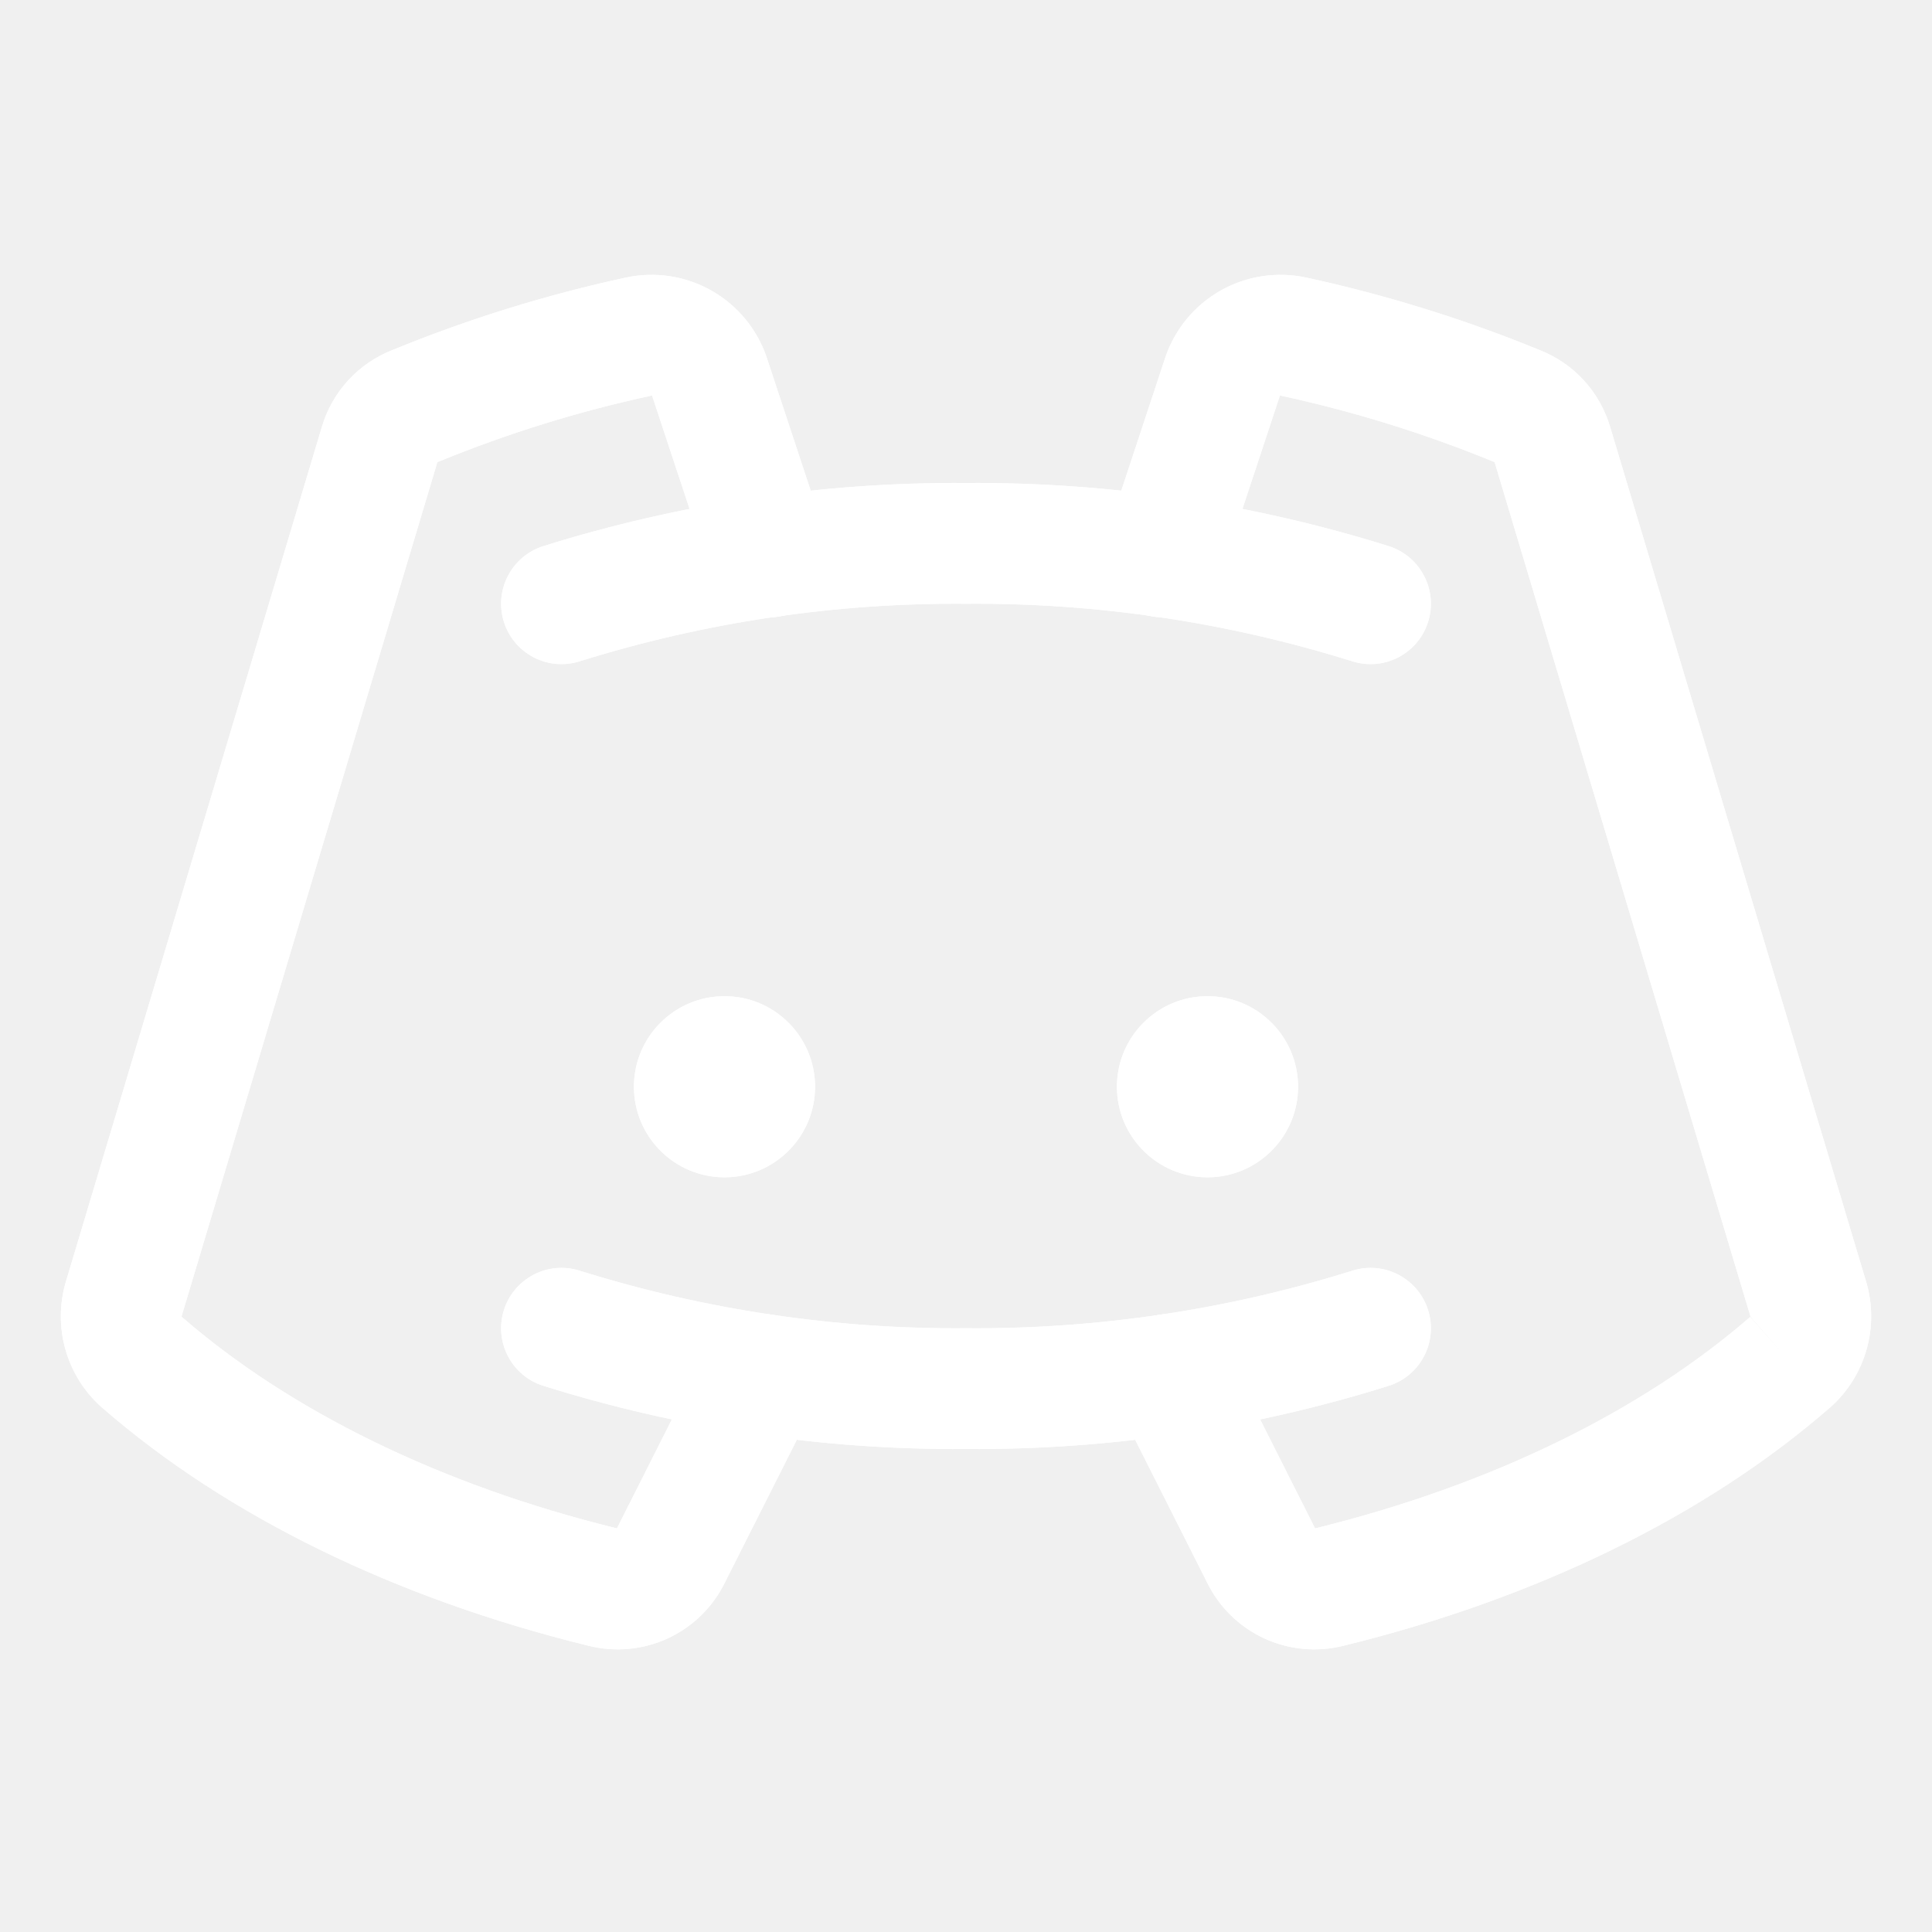
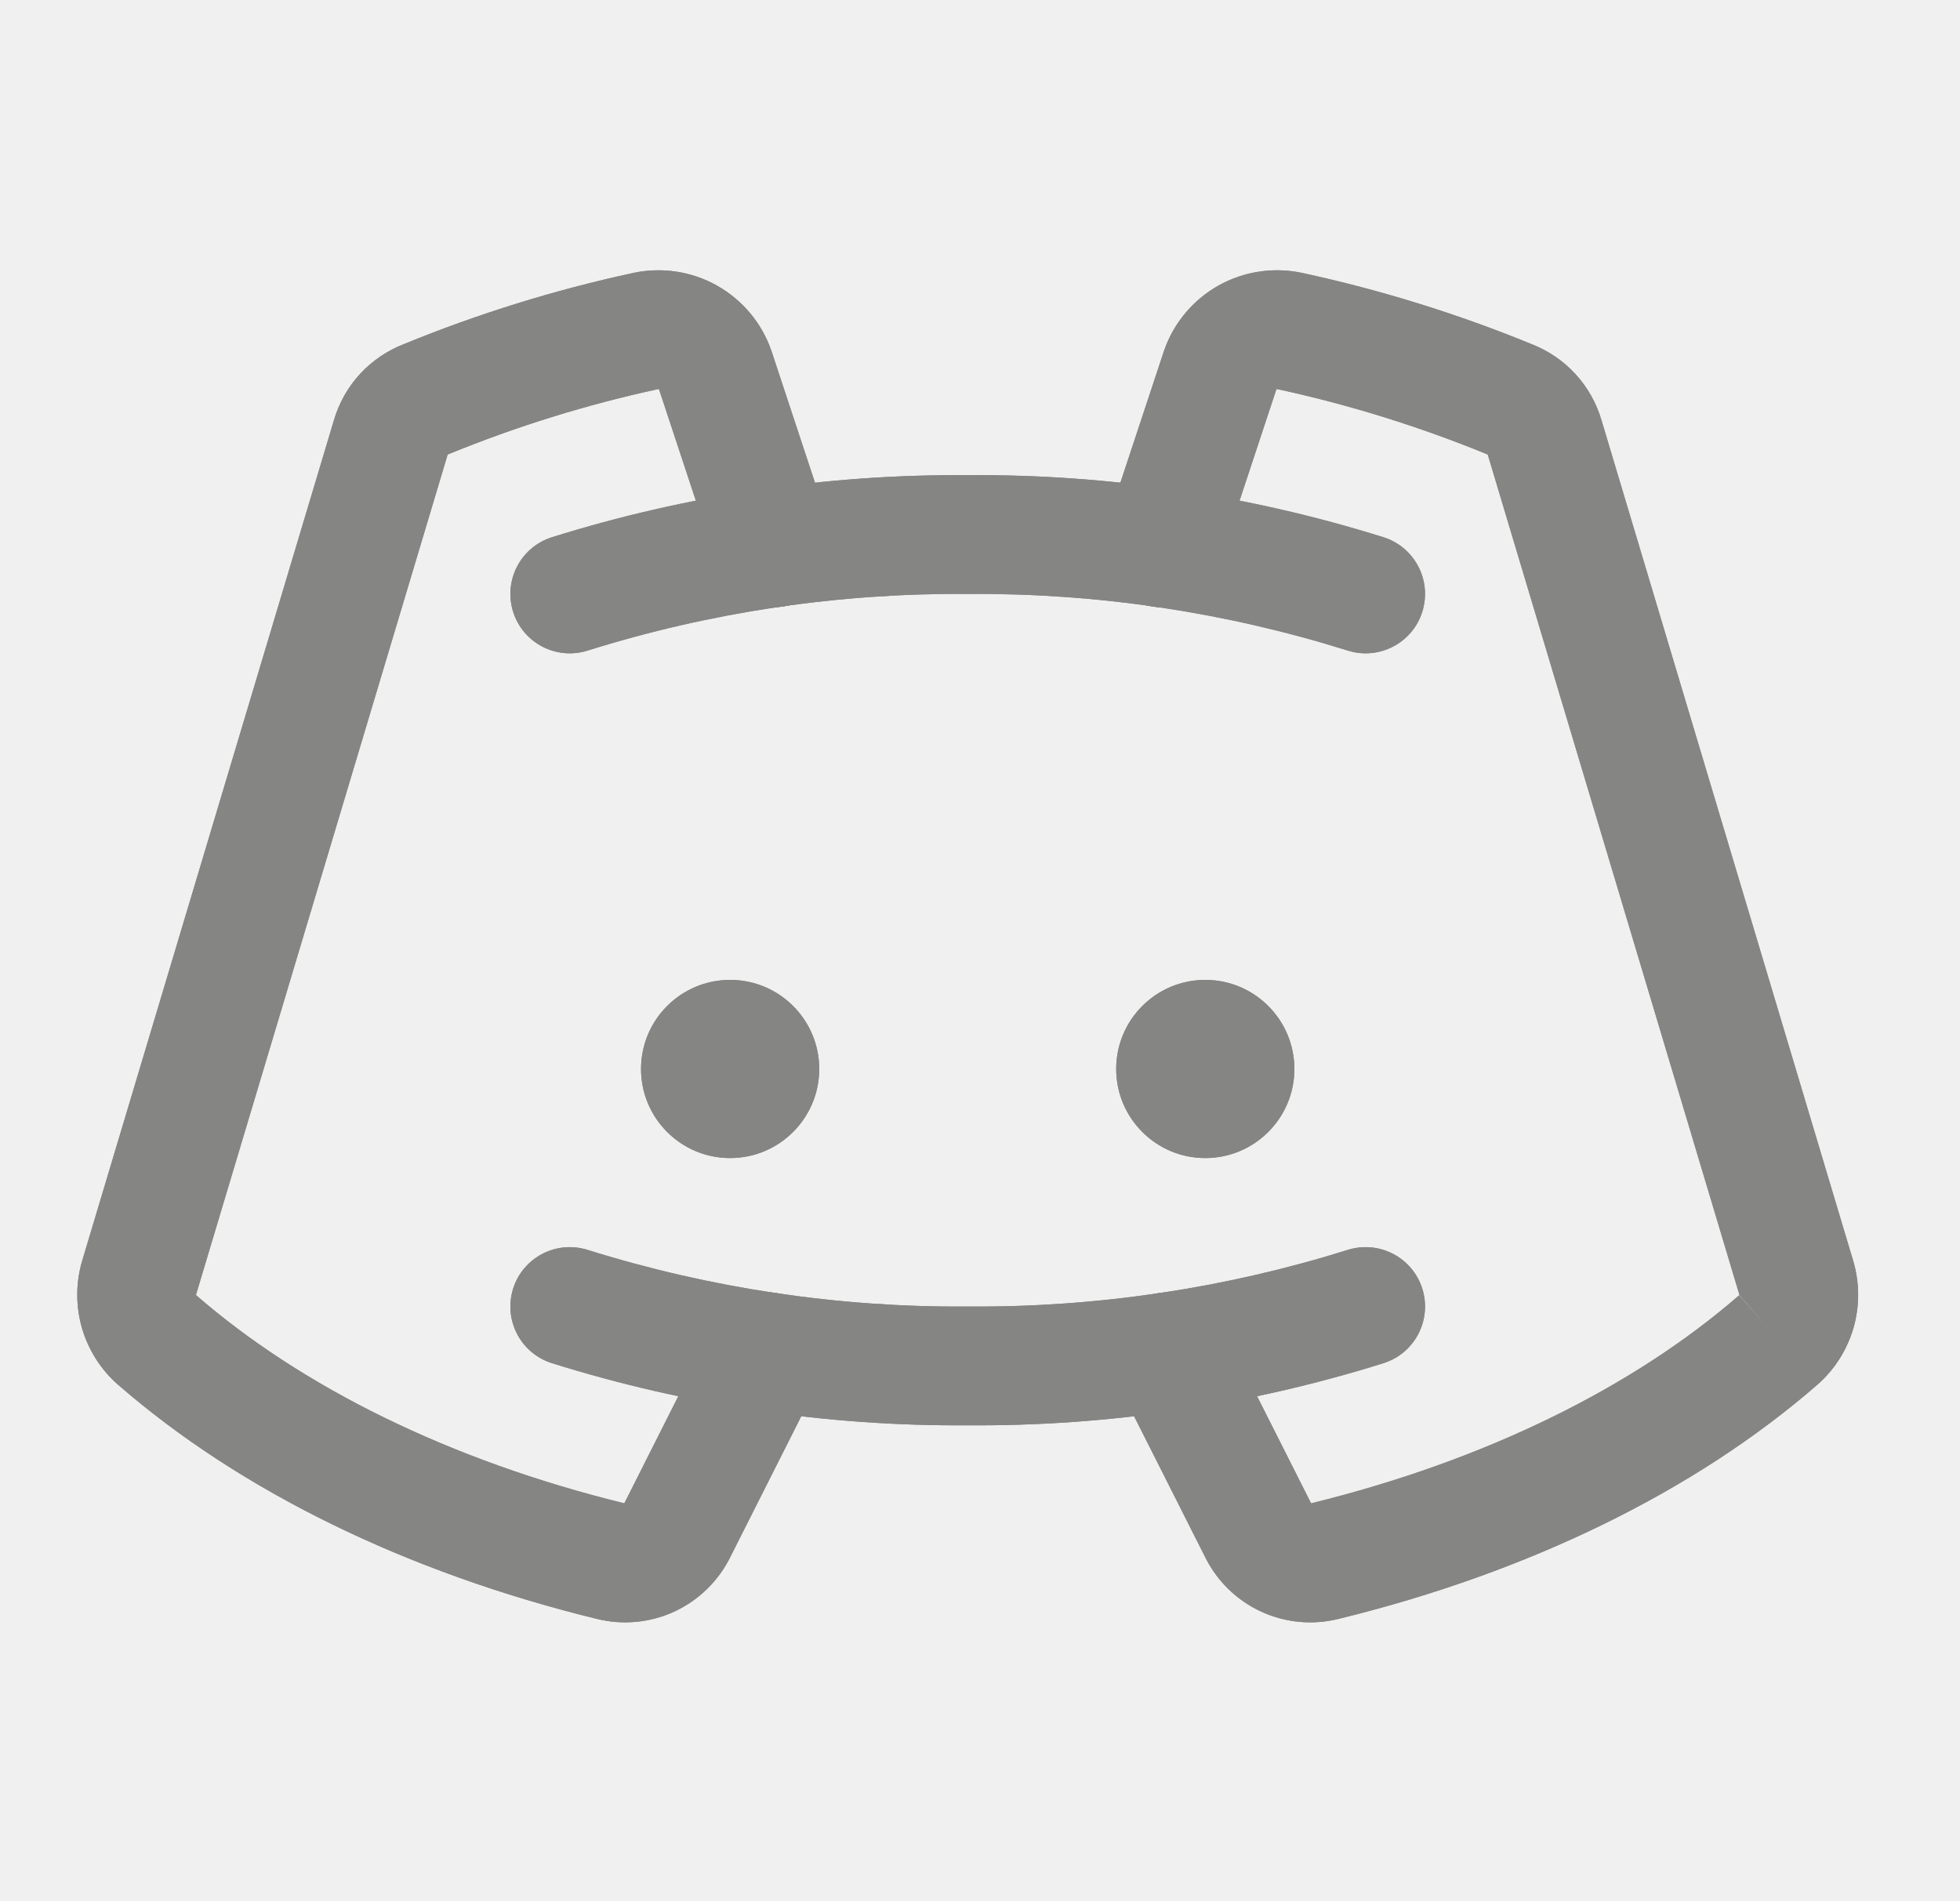
- <svg xmlns="http://www.w3.org/2000/svg" width="32" height="32" viewBox="0 0 32 32" fill="none">
-   <path d="M12 19.5C12.828 19.5 13.5 18.828 13.5 18C13.5 17.172 12.828 16.5 12 16.5C11.172 16.5 10.5 17.172 10.5 18C10.5 18.828 11.172 19.5 12 19.5Z" fill="white" />
-   <path d="M20 19.5C20.828 19.5 21.5 18.828 21.5 18C21.5 17.172 20.828 16.5 20 16.5C19.172 16.5 18.5 17.172 18.5 18C18.5 18.828 19.172 19.5 20 19.5Z" fill="white" />
-   <path fill-rule="evenodd" clip-rule="evenodd" d="M15.993 10C13.825 9.984 11.668 10.306 9.599 10.954C9.072 11.119 8.511 10.826 8.346 10.299C8.181 9.772 8.474 9.211 9.001 9.045C11.266 8.336 13.627 7.983 16 8C18.373 7.983 20.735 8.336 22.999 9.045C23.526 9.211 23.82 9.772 23.654 10.299C23.489 10.826 22.928 11.119 22.401 10.954C20.332 10.306 18.175 9.984 16.008 10H15.993Z" fill="white" />
-   <path fill-rule="evenodd" clip-rule="evenodd" d="M8.346 21.701C8.511 21.174 9.072 20.881 9.599 21.046C11.668 21.694 13.825 22.016 15.993 22H16.008C18.175 22.016 20.332 21.694 22.401 21.046C22.928 20.881 23.489 21.174 23.654 21.701C23.82 22.228 23.526 22.789 22.999 22.954C20.735 23.664 18.373 24.017 16 24C13.627 24.017 11.266 23.664 9.001 22.954C8.474 22.789 8.181 22.228 8.346 21.701Z" fill="white" />
-   <path fill-rule="evenodd" clip-rule="evenodd" d="M20.22 4.811C20.65 4.569 21.155 4.493 21.638 4.598C22.955 4.884 24.245 5.284 25.493 5.795C25.774 5.904 26.026 6.075 26.23 6.296C26.436 6.52 26.587 6.789 26.672 7.081L30.908 21.226C31.018 21.594 31.021 21.986 30.915 22.356C30.809 22.726 30.6 23.058 30.312 23.313L30.306 23.317C28.239 25.116 25.438 26.478 22.256 27.258C21.814 27.37 21.346 27.326 20.933 27.134C20.521 26.941 20.188 26.613 19.99 26.204L18.482 23.213C18.233 22.72 18.432 22.118 18.925 21.87C19.418 21.621 20.019 21.819 20.268 22.312L21.78 25.312L21.782 25.315C24.719 24.594 27.214 23.357 28.994 21.808L29.65 22.563L28.988 21.813C28.99 21.811 28.991 21.809 28.992 21.807C28.993 21.805 28.993 21.802 28.992 21.8L24.756 7.655C24.753 7.653 24.749 7.652 24.745 7.65C23.602 7.181 22.421 6.814 21.213 6.553L21.211 6.552C21.208 6.551 21.205 6.552 21.202 6.553C21.2 6.555 21.198 6.557 21.197 6.559L20.212 9.539C20.039 10.063 19.473 10.348 18.949 10.175C18.424 10.001 18.14 9.436 18.313 8.911L19.303 5.915C19.463 5.447 19.789 5.054 20.22 4.811Z" fill="white" />
-   <path fill-rule="evenodd" clip-rule="evenodd" d="M10.798 6.553C10.795 6.552 10.792 6.551 10.789 6.552L10.787 6.553C9.579 6.814 8.397 7.181 7.255 7.65C7.251 7.652 7.247 7.653 7.244 7.655L3.008 21.8C3.007 21.802 3.007 21.805 3.008 21.807C3.008 21.809 3.01 21.811 3.011 21.812C4.791 23.359 7.283 24.595 10.219 25.315L10.22 25.312L11.732 22.312C11.981 21.819 12.582 21.621 13.075 21.87C13.568 22.118 13.767 22.72 13.518 23.213L12.01 26.204C11.812 26.613 11.479 26.941 11.067 27.134C10.654 27.326 10.186 27.37 9.744 27.258C6.562 26.478 3.761 25.116 1.694 23.317L1.688 23.313C1.4 23.058 1.19 22.726 1.085 22.356C0.979 21.986 0.982 21.594 1.092 21.226C1.092 21.226 1.092 21.226 1.092 21.226L5.328 7.081C5.412 6.789 5.564 6.52 5.77 6.296C5.974 6.075 6.226 5.904 6.507 5.795C7.755 5.284 9.045 4.883 10.363 4.598C10.846 4.493 11.35 4.569 11.78 4.811C12.211 5.054 12.537 5.447 12.697 5.915L12.7 5.924L13.687 8.911C13.86 9.436 13.576 10.001 13.051 10.175C12.527 10.348 11.961 10.063 11.788 9.539L10.803 6.559C10.802 6.557 10.8 6.555 10.798 6.553Z" fill="white" />
-   <path d="M12 19.5C12.828 19.5 13.5 18.828 13.5 18C13.5 17.172 12.828 16.5 12 16.5C11.172 16.5 10.5 17.172 10.5 18C10.5 18.828 11.172 19.5 12 19.5Z" fill="white" />
-   <path d="M20 19.5C20.828 19.5 21.5 18.828 21.5 18C21.5 17.172 20.828 16.5 20 16.5C19.172 16.5 18.5 17.172 18.5 18C18.5 18.828 19.172 19.5 20 19.5Z" fill="white" />
-   <path fill-rule="evenodd" clip-rule="evenodd" d="M15.993 10C13.825 9.984 11.668 10.306 9.599 10.954C9.072 11.119 8.511 10.826 8.346 10.299C8.181 9.772 8.474 9.211 9.001 9.045C11.266 8.336 13.627 7.983 16 8C18.373 7.983 20.735 8.336 22.999 9.045C23.526 9.211 23.82 9.772 23.654 10.299C23.489 10.826 22.928 11.119 22.401 10.954C20.332 10.306 18.175 9.984 16.008 10H15.993Z" fill="white" />
-   <path fill-rule="evenodd" clip-rule="evenodd" d="M8.346 21.701C8.511 21.174 9.072 20.881 9.599 21.046C11.668 21.694 13.825 22.016 15.993 22H16.008C18.175 22.016 20.332 21.694 22.401 21.046C22.928 20.881 23.489 21.174 23.654 21.701C23.82 22.228 23.526 22.789 22.999 22.954C20.735 23.664 18.373 24.017 16 24C13.627 24.017 11.266 23.664 9.001 22.954C8.474 22.789 8.181 22.228 8.346 21.701Z" fill="white" />
-   <path fill-rule="evenodd" clip-rule="evenodd" d="M20.22 4.811C20.65 4.569 21.155 4.493 21.638 4.598C22.955 4.884 24.245 5.284 25.493 5.795C25.774 5.904 26.026 6.075 26.23 6.296C26.436 6.52 26.587 6.789 26.672 7.081L30.908 21.226C31.018 21.594 31.021 21.986 30.915 22.356C30.809 22.726 30.6 23.058 30.312 23.313L30.306 23.317C28.239 25.116 25.438 26.478 22.256 27.258C21.814 27.37 21.346 27.326 20.933 27.134C20.521 26.941 20.188 26.613 19.99 26.204L18.482 23.213C18.233 22.72 18.432 22.118 18.925 21.87C19.418 21.621 20.019 21.819 20.268 22.312L21.78 25.312L21.782 25.315C24.719 24.594 27.214 23.357 28.994 21.808L29.65 22.563L28.988 21.813C28.99 21.811 28.991 21.809 28.992 21.807C28.993 21.805 28.993 21.802 28.992 21.8L24.756 7.655C24.753 7.653 24.749 7.652 24.745 7.65C23.602 7.181 22.421 6.814 21.213 6.553L21.211 6.552C21.208 6.551 21.205 6.552 21.202 6.553C21.2 6.555 21.198 6.557 21.197 6.559L20.212 9.539C20.039 10.063 19.473 10.348 18.949 10.175C18.424 10.001 18.14 9.436 18.313 8.911L19.303 5.915C19.463 5.447 19.789 5.054 20.22 4.811Z" fill="white" />
-   <path fill-rule="evenodd" clip-rule="evenodd" d="M10.798 6.553C10.795 6.552 10.792 6.551 10.789 6.552L10.787 6.553C9.579 6.814 8.397 7.181 7.255 7.65C7.251 7.652 7.247 7.653 7.244 7.655L3.008 21.8C3.007 21.802 3.007 21.805 3.008 21.807C3.008 21.809 3.01 21.811 3.011 21.812C4.791 23.359 7.283 24.595 10.219 25.315L10.22 25.312L11.732 22.312C11.981 21.819 12.582 21.621 13.075 21.87C13.568 22.118 13.767 22.72 13.518 23.213L12.01 26.204C11.812 26.613 11.479 26.941 11.067 27.134C10.654 27.326 10.186 27.37 9.744 27.258C6.562 26.478 3.761 25.116 1.694 23.317L1.688 23.313C1.4 23.058 1.19 22.726 1.085 22.356C0.979 21.986 0.982 21.594 1.092 21.226C1.092 21.226 1.092 21.226 1.092 21.226L5.328 7.081C5.412 6.789 5.564 6.52 5.77 6.296C5.974 6.075 6.226 5.904 6.507 5.795C7.755 5.284 9.045 4.883 10.363 4.598C10.846 4.493 11.35 4.569 11.78 4.811C12.211 5.054 12.537 5.447 12.697 5.915L12.7 5.924L13.687 8.911C13.86 9.436 13.576 10.001 13.051 10.175C12.527 10.348 11.961 10.063 11.788 9.539L10.803 6.559C10.802 6.557 10.8 6.555 10.798 6.553Z" fill="white" />
+ <svg xmlns="http://www.w3.org/2000/svg" width="33" height="32" viewBox="0 0 33 32" fill="none">
+   <path d="M12.293 19.5C13.121 19.5 13.793 18.828 13.793 18C13.793 17.172 13.121 16.5 12.293 16.5C11.464 16.5 10.793 17.172 10.793 18C10.793 18.828 11.464 19.5 12.293 19.5Z" fill="#858584" />
+   <path d="M20.293 19.5C21.121 19.5 21.793 18.828 21.793 18C21.793 17.172 21.121 16.5 20.293 16.5C19.465 16.5 18.793 17.172 18.793 18C18.793 18.828 19.465 19.5 20.293 19.5Z" fill="#858584" />
+   <path fill-rule="evenodd" clip-rule="evenodd" d="M16.286 10.001C14.118 9.985 11.961 10.306 9.892 10.955C9.365 11.12 8.804 10.827 8.639 10.3C8.474 9.773 8.767 9.212 9.294 9.046C11.559 8.337 13.92 7.984 16.293 8.001C18.666 7.984 21.027 8.337 23.292 9.046C23.819 9.212 24.112 9.773 23.947 10.3C23.782 10.827 23.221 11.12 22.694 10.955C20.625 10.306 18.468 9.985 16.3 10.001H16.286Z" fill="#858584" />
+   <path fill-rule="evenodd" clip-rule="evenodd" d="M8.639 21.701C8.804 21.174 9.365 20.881 9.892 21.046C11.961 21.694 14.118 22.016 16.286 22H16.3C18.468 22.016 20.625 21.694 22.694 21.046C23.221 20.881 23.782 21.174 23.947 21.701C24.112 22.228 23.819 22.789 23.292 22.954C21.027 23.664 18.666 24.017 16.293 24C13.92 24.017 11.559 23.664 9.294 22.954C8.767 22.789 8.474 22.228 8.639 21.701Z" fill="#858584" />
+   <path fill-rule="evenodd" clip-rule="evenodd" d="M20.512 4.81C20.943 4.568 21.448 4.492 21.93 4.597C23.248 4.883 24.538 5.283 25.785 5.794C26.066 5.903 26.318 6.074 26.522 6.295C26.729 6.519 26.88 6.788 26.965 7.08L31.2 21.225C31.311 21.593 31.313 21.985 31.208 22.355C31.102 22.725 30.892 23.057 30.604 23.312L30.599 23.316C28.531 25.115 25.73 26.477 22.548 27.257C22.106 27.369 21.639 27.326 21.225 27.133C20.813 26.94 20.481 26.612 20.283 26.203L18.774 23.212C18.526 22.719 18.724 22.117 19.217 21.869C19.71 21.62 20.312 21.818 20.56 22.311L22.073 25.311L22.074 25.314C25.012 24.593 27.506 23.356 29.286 21.807L29.942 22.562L29.281 21.812C29.283 21.81 29.284 21.808 29.285 21.806C29.285 21.804 29.285 21.801 29.285 21.799L25.049 7.654C25.045 7.652 25.041 7.651 25.038 7.649C23.895 7.181 22.713 6.813 21.506 6.552L21.503 6.551C21.5 6.55 21.497 6.551 21.495 6.552C21.492 6.554 21.49 6.556 21.489 6.558L20.504 9.538C20.331 10.062 19.765 10.347 19.241 10.174C18.717 10 18.432 9.435 18.605 8.91L19.596 5.914C19.755 5.446 20.082 5.053 20.512 4.81Z" fill="#858584" />
+   <path fill-rule="evenodd" clip-rule="evenodd" d="M11.091 6.552C11.088 6.551 11.085 6.55 11.082 6.551L11.08 6.552C9.873 6.813 8.691 7.181 7.548 7.649C7.544 7.651 7.541 7.652 7.537 7.654L3.301 21.799C3.301 21.801 3.301 21.804 3.301 21.806C3.302 21.808 3.303 21.81 3.304 21.811C5.084 23.358 7.577 24.594 10.512 25.314L10.513 25.311L12.025 22.311C12.274 21.818 12.876 21.62 13.369 21.869C13.862 22.117 14.06 22.719 13.811 23.212L12.303 26.203C12.105 26.612 11.772 26.94 11.361 27.133C10.947 27.326 10.48 27.369 10.038 27.257C6.856 26.477 4.054 25.115 1.987 23.316L1.982 23.312C1.693 23.057 1.484 22.725 1.378 22.355C1.273 21.986 1.275 21.593 1.385 21.225C1.385 21.225 1.385 21.225 1.385 21.225L5.621 7.08C5.706 6.788 5.857 6.519 6.063 6.295C6.268 6.074 6.52 5.903 6.801 5.794C8.048 5.283 9.339 4.882 10.657 4.597C11.139 4.492 11.643 4.568 12.073 4.81C12.504 5.053 12.831 5.446 12.99 5.914L12.993 5.923L13.98 8.91C14.154 9.435 13.869 10 13.345 10.174C12.82 10.347 12.255 10.062 12.082 9.538L11.097 6.558C11.095 6.556 11.094 6.554 11.091 6.552Z" fill="#858584" />
+   <path d="M12.293 19.5C13.121 19.5 13.793 18.828 13.793 18C13.793 17.172 13.121 16.5 12.293 16.5C11.464 16.5 10.793 17.172 10.793 18C10.793 18.828 11.464 19.5 12.293 19.5Z" fill="#858584" />
+   <path d="M20.293 19.5C21.121 19.5 21.793 18.828 21.793 18C21.793 17.172 21.121 16.5 20.293 16.5C19.465 16.5 18.793 17.172 18.793 18C18.793 18.828 19.465 19.5 20.293 19.5Z" fill="#858584" />
+   <path fill-rule="evenodd" clip-rule="evenodd" d="M16.286 10.001C14.118 9.985 11.961 10.306 9.892 10.955C9.365 11.12 8.804 10.827 8.639 10.3C8.474 9.773 8.767 9.212 9.294 9.046C11.559 8.337 13.92 7.984 16.293 8.001C18.666 7.984 21.027 8.337 23.292 9.046C23.819 9.212 24.112 9.773 23.947 10.3C23.782 10.827 23.221 11.12 22.694 10.955C20.625 10.306 18.468 9.985 16.3 10.001H16.286Z" fill="#858584" />
+   <path fill-rule="evenodd" clip-rule="evenodd" d="M8.639 21.701C8.804 21.174 9.365 20.881 9.892 21.046C11.961 21.694 14.118 22.016 16.286 22H16.3C18.468 22.016 20.625 21.694 22.694 21.046C23.221 20.881 23.782 21.174 23.947 21.701C24.112 22.228 23.819 22.789 23.292 22.954C21.027 23.664 18.666 24.017 16.293 24C13.92 24.017 11.559 23.664 9.294 22.954C8.767 22.789 8.474 22.228 8.639 21.701Z" fill="#858584" />
+   <path fill-rule="evenodd" clip-rule="evenodd" d="M20.512 4.81C20.943 4.568 21.448 4.492 21.93 4.597C23.248 4.883 24.538 5.283 25.785 5.794C26.066 5.903 26.318 6.074 26.522 6.295C26.729 6.519 26.88 6.788 26.965 7.08L31.2 21.225C31.311 21.593 31.313 21.985 31.208 22.355C31.102 22.725 30.892 23.057 30.604 23.312L30.599 23.316C28.531 25.115 25.73 26.477 22.548 27.257C22.106 27.369 21.639 27.326 21.225 27.133C20.813 26.94 20.481 26.612 20.283 26.203L18.774 23.212C18.526 22.719 18.724 22.117 19.217 21.869C19.71 21.62 20.312 21.818 20.56 22.311L22.073 25.311L22.074 25.314C25.012 24.593 27.506 23.356 29.286 21.807L29.942 22.562L29.281 21.812C29.283 21.81 29.284 21.808 29.285 21.806C29.285 21.804 29.285 21.801 29.285 21.799L25.049 7.654C25.045 7.652 25.041 7.651 25.038 7.649C23.895 7.181 22.713 6.813 21.506 6.552L21.503 6.551C21.5 6.55 21.497 6.551 21.495 6.552C21.492 6.554 21.49 6.556 21.489 6.558L20.504 9.538C20.331 10.062 19.765 10.347 19.241 10.174C18.717 10 18.432 9.435 18.605 8.91L19.596 5.914C19.755 5.446 20.082 5.053 20.512 4.81Z" fill="#858584" />
+   <path fill-rule="evenodd" clip-rule="evenodd" d="M11.091 6.552C11.088 6.551 11.085 6.55 11.082 6.551L11.08 6.552C9.873 6.813 8.691 7.181 7.548 7.649C7.544 7.651 7.541 7.652 7.537 7.654L3.301 21.799C3.301 21.801 3.301 21.804 3.301 21.806C3.302 21.808 3.303 21.81 3.304 21.811C5.084 23.358 7.577 24.594 10.512 25.314L10.513 25.311L12.025 22.311C12.274 21.818 12.876 21.62 13.369 21.869C13.862 22.117 14.06 22.719 13.811 23.212L12.303 26.203C12.105 26.612 11.772 26.94 11.361 27.133C10.947 27.326 10.48 27.369 10.038 27.257C6.856 26.477 4.054 25.115 1.987 23.316L1.982 23.312C1.693 23.057 1.484 22.725 1.378 22.355C1.273 21.986 1.275 21.593 1.385 21.225C1.385 21.225 1.385 21.225 1.385 21.225L5.621 7.08C5.706 6.788 5.857 6.519 6.063 6.295C6.268 6.074 6.52 5.903 6.801 5.794C8.048 5.283 9.339 4.882 10.657 4.597C11.139 4.492 11.643 4.568 12.073 4.81C12.504 5.053 12.831 5.446 12.99 5.914L12.993 5.923L13.98 8.91C14.154 9.435 13.869 10 13.345 10.174C12.82 10.347 12.255 10.062 12.082 9.538L11.097 6.558C11.095 6.556 11.094 6.554 11.091 6.552Z" fill="#858584" />
</svg>
